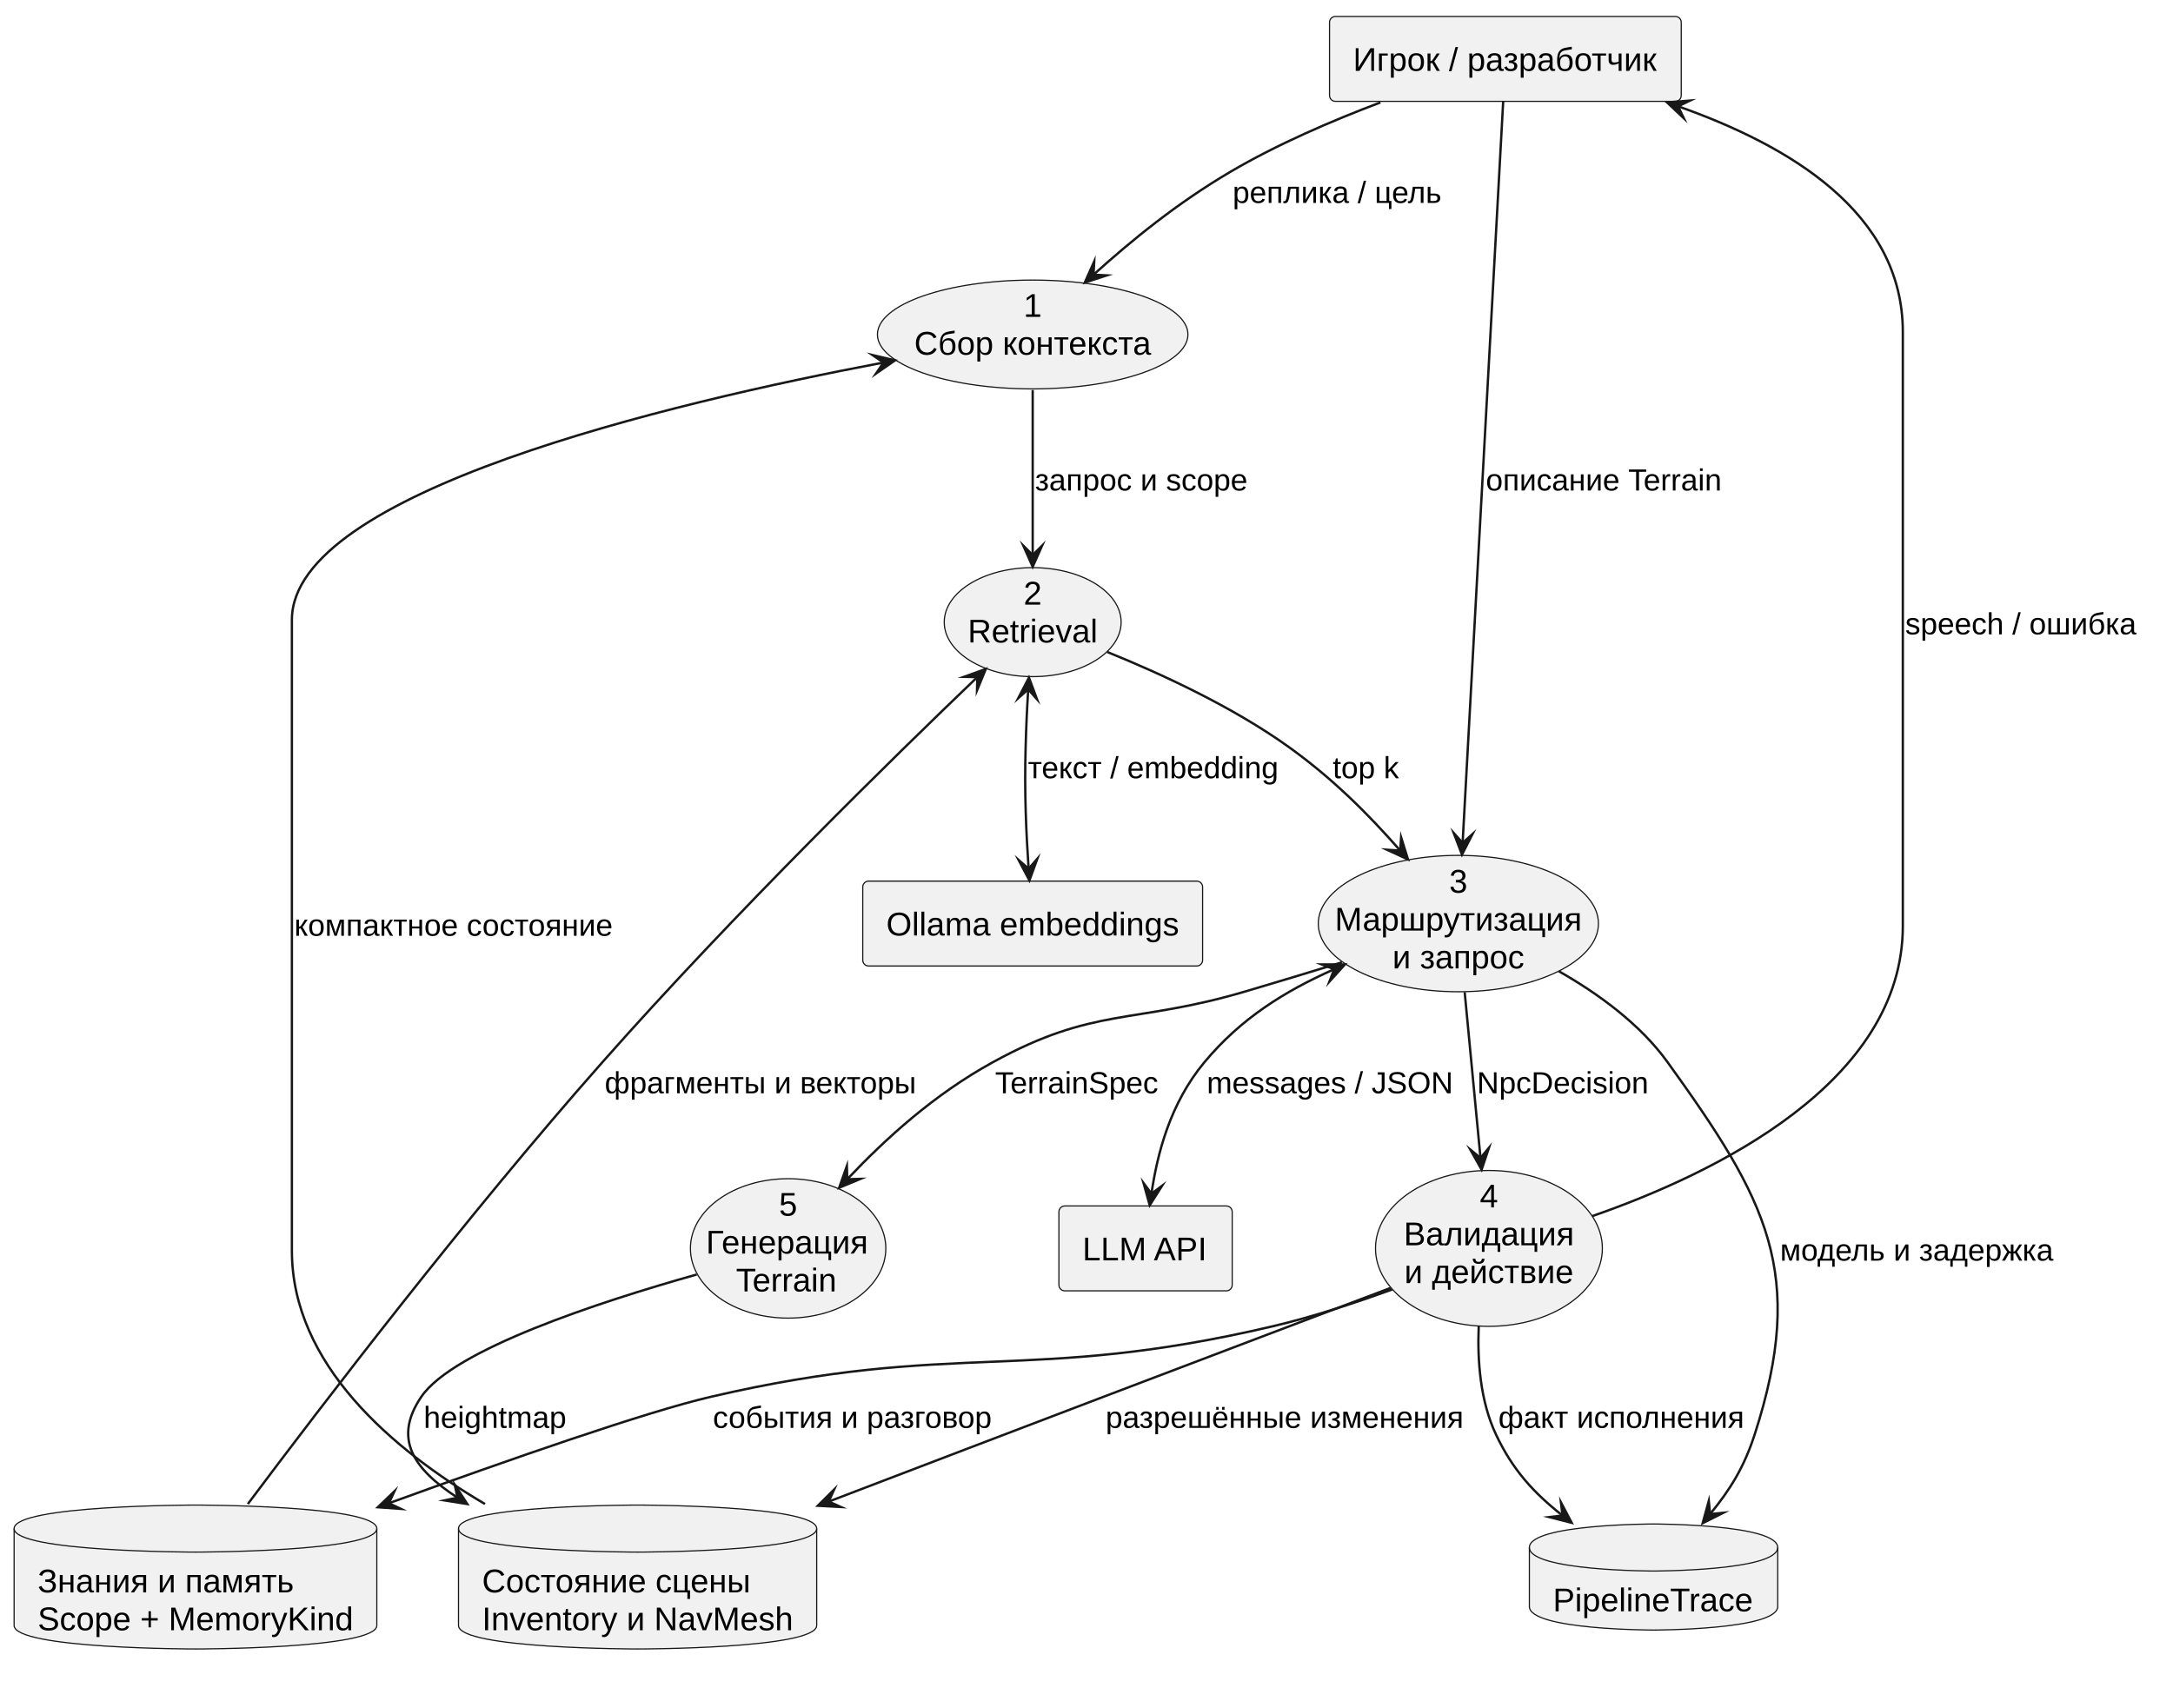
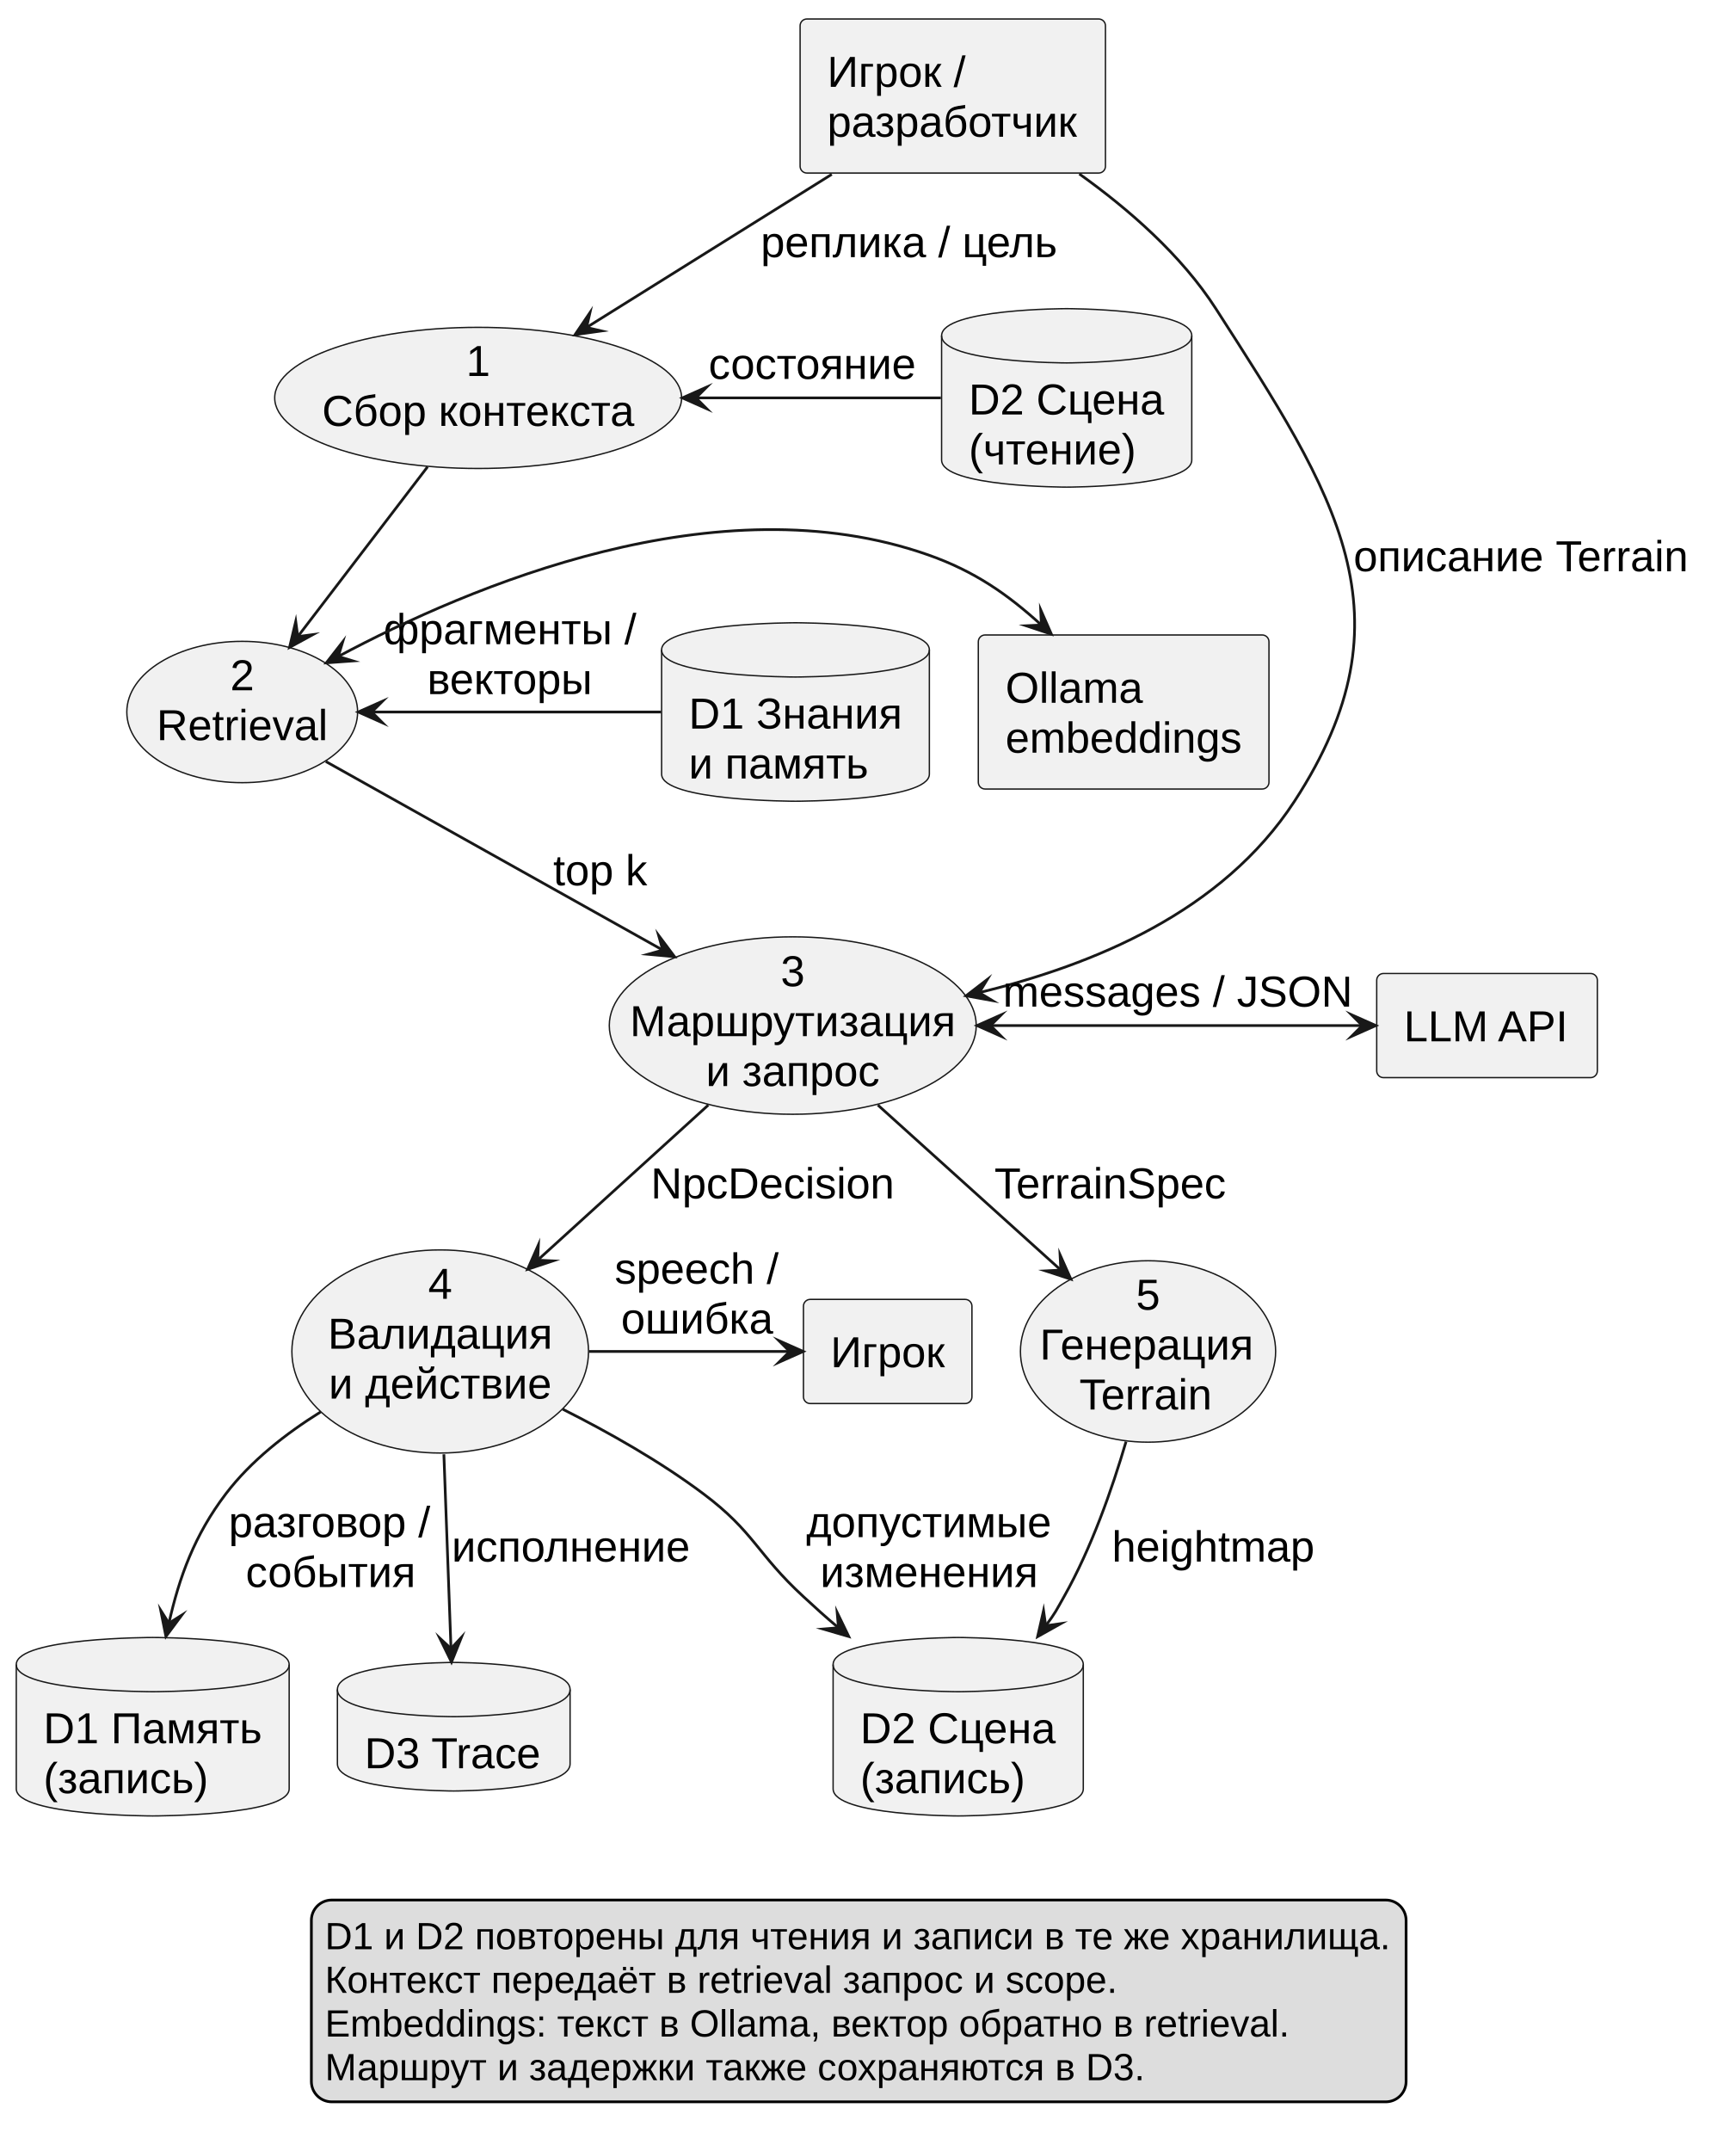
- <svg xmlns="http://www.w3.org/2000/svg" version="1.1" data-diagram-type="DESCRIPTION" style="width:924px;height:726px;background:#FFFFFF;" width="924px" height="726px" viewBox="0 0 924 726" zoomAndPan="magnify" preserveAspectRatio="none" contentStyleType="text/css">
+ <svg xmlns="http://www.w3.org/2000/svg" version="1.1" data-diagram-type="DESCRIPTION" style="width:640px;height:793px;background:#FFFFFF;" width="640px" height="793px" viewBox="0 0 640 793" zoomAndPan="magnify" preserveAspectRatio="none" contentStyleType="text/css">
  <defs />
  <g font-family="sans-serif" lengthAdjust="spacing">
-     <g class="entity" data-qualified-name="User" id="ent0001" data-source-line="4">
-       <rect x="565.34" y="7" width="149.555" height="36.099" fill="#F1F1F1" style="stroke:#181818;stroke-width:0.5;" rx="2.5" ry="2.5" />
-       <text x="575.34" y="30.132" fill="#000" font-size="14" textLength="129.555" font-family="Arial">Игрок / разработчик</text>
+     <g class="entity" data-qualified-name="User" id="ent0001" data-source-line="7">
+       <rect x="295.02" y="7" width="112.594" height="56.797" fill="#F1F1F1" style="stroke:#181818;stroke-width:0.5;" rx="2.5" ry="2.5" />
+       <text x="305.02" y="32.008" fill="#000" font-size="16" textLength="51.023" font-family="Arial">Игрок /</text>
+       <text x="305.02" y="50.406" fill="#000" font-size="16" textLength="92.594" font-family="Arial">разработчик</text>
    </g>
-     <g class="entity" data-qualified-name="LLM" id="ent0002" data-source-line="5">
-       <rect x="450.27" y="512.79" width="73.689" height="36.099" fill="#F1F1F1" style="stroke:#181818;stroke-width:0.5;" rx="2.5" ry="2.5" />
-       <text x="460.27" y="535.922" fill="#000" font-size="14" textLength="53.689" font-family="Arial">LLM API</text>
+     <g class="entity" data-qualified-name="Embed" id="ent0002" data-source-line="8">
+       <rect x="360.73" y="234.09" width="107.172" height="56.797" fill="#F1F1F1" style="stroke:#181818;stroke-width:0.5;" rx="2.5" ry="2.5" />
+       <text x="370.73" y="259.098" fill="#000" font-size="16" textLength="50.68" font-family="Arial">Ollama</text>
+       <text x="370.73" y="277.496" fill="#000" font-size="16" textLength="87.172" font-family="Arial">embeddings</text>
    </g>
-     <g class="entity" data-qualified-name="Embed" id="ent0003" data-source-line="6">
-       <rect x="366.86" y="374.66" width="144.51" height="36.099" fill="#F1F1F1" style="stroke:#181818;stroke-width:0.5;" rx="2.5" ry="2.5" />
-       <text x="376.86" y="397.792" fill="#000" font-size="14" textLength="124.51" font-family="Arial">Ollama embeddings</text>
+     <g class="entity" data-qualified-name="LLM" id="ent0003" data-source-line="9">
+       <rect x="507.63" y="358.89" width="81.359" height="38.398" fill="#F1F1F1" style="stroke:#181818;stroke-width:0.5;" rx="2.5" ry="2.5" />
+       <text x="517.63" y="383.898" fill="#000" font-size="16" textLength="61.359" font-family="Arial">LLM API</text>
    </g>
-     <g class="entity" data-qualified-name="Context" id="ent0004" data-source-line="7">
-       <ellipse cx="439.117" cy="142.228" rx="66.017" ry="23.138" fill="#F1F1F1" style="stroke:#181818;stroke-width:0.5;" />
-       <text x="435.224" y="134.727" fill="#000" font-size="14" font-family="Arial">1</text>
-       <text x="388.74" y="150.826" fill="#000" font-size="14" textLength="100.755" font-family="Arial">Сбор контекста</text>
+     <g class="entity" data-qualified-name="UserOut" id="ent0004" data-source-line="10">
+       <rect x="296.25" y="479.04" width="62.133" height="38.398" fill="#F1F1F1" style="stroke:#181818;stroke-width:0.5;" rx="2.5" ry="2.5" />
+       <text x="306.25" y="504.048" fill="#000" font-size="16" textLength="42.133" font-family="Arial">Игрок</text>
    </g>
-     <g class="entity" data-qualified-name="Retrieval" id="ent0005" data-source-line="8">
-       <ellipse cx="439.118" cy="264.541" rx="37.608" ry="23.171" fill="#F1F1F1" style="stroke:#181818;stroke-width:0.5;" />
-       <text x="435.225" y="257.097" fill="#000" font-size="14" font-family="Arial">2</text>
-       <text x="411.498" y="273.195" fill="#000" font-size="14" textLength="55.241" font-family="Arial">Retrieval</text>
+     <g class="entity" data-qualified-name="Context" id="ent0005" data-source-line="11">
+       <ellipse cx="176.309" cy="146.695" rx="75.019" ry="26.015" fill="#F1F1F1" style="stroke:#181818;stroke-width:0.5;" />
+       <text x="171.86" y="138.622" fill="#000" font-size="16" font-family="Arial">1</text>
+       <text x="118.735" y="157.021" fill="#000" font-size="16" textLength="115.148" font-family="Arial">Сбор контекста</text>
    </g>
-     <g class="entity" data-qualified-name="Route" id="ent0006" data-source-line="9">
-       <ellipse cx="620.121" cy="392.714" rx="59.571" ry="28.994" fill="#F1F1F1" style="stroke:#181818;stroke-width:0.5;" />
-       <text x="616.228" y="379.594" fill="#000" font-size="14" font-family="Arial">3</text>
-       <text x="567.567" y="395.692" fill="#000" font-size="14" textLength="105.109" font-family="Arial">Маршрутизация</text>
-       <text x="592.087" y="411.791" fill="#000" font-size="14" textLength="56.068" font-family="Arial">и запрос</text>
+     <g class="entity" data-qualified-name="Retrieval" id="ent0006" data-source-line="12">
+       <ellipse cx="89.312" cy="262.493" rx="42.552" ry="26.053" fill="#F1F1F1" style="stroke:#181818;stroke-width:0.5;" />
+       <text x="84.863" y="254.485" fill="#000" font-size="16" font-family="Arial">2</text>
+       <text x="57.746" y="272.883" fill="#000" font-size="16" textLength="63.133" font-family="Arial">Retrieval</text>
    </g>
-     <g class="entity" data-qualified-name="Validate" id="ent0007" data-source-line="10">
-       <ellipse cx="633.122" cy="530.836" rx="48.232" ry="33.136" fill="#F1F1F1" style="stroke:#181818;stroke-width:0.5;" />
-       <text x="629.229" y="513.41" fill="#000" font-size="14" font-family="Arial">4</text>
-       <text x="596.878" y="529.509" fill="#000" font-size="14" textLength="72.488" font-family="Arial">Валидация</text>
-       <text x="597.152" y="545.608" fill="#000" font-size="14" textLength="71.941" font-family="Arial">и действие</text>
+     <g class="entity" data-qualified-name="Route" id="ent0007" data-source-line="13">
+       <ellipse cx="292.313" cy="378.087" rx="67.653" ry="32.707" fill="#F1F1F1" style="stroke:#181818;stroke-width:0.5;" />
+       <text x="287.864" y="363.593" fill="#000" font-size="16" font-family="Arial">3</text>
+       <text x="232.251" y="381.991" fill="#000" font-size="16" textLength="120.125" font-family="Arial">Маршрутизация</text>
+       <text x="260.274" y="400.39" fill="#000" font-size="16" textLength="64.078" font-family="Arial">и запрос</text>
    </g>
-     <g class="entity" data-qualified-name="Terrain" id="ent0008" data-source-line="11">
-       <ellipse cx="335.125" cy="530.841" rx="41.545" ry="29.641" fill="#F1F1F1" style="stroke:#181818;stroke-width:0.5;" />
-       <text x="331.232" y="516.935" fill="#000" font-size="14" font-family="Arial">5</text>
-       <text x="300.186" y="533.033" fill="#000" font-size="14" textLength="69.877" font-family="Arial">Генерация</text>
-       <text x="312.952" y="549.132" fill="#000" font-size="14" textLength="44.345" font-family="Arial">Terrain</text>
+     <g class="entity" data-qualified-name="Validate" id="ent0008" data-source-line="14">
+       <ellipse cx="162.314" cy="498.242" rx="54.694" ry="37.442" fill="#F1F1F1" style="stroke:#181818;stroke-width:0.5;" />
+       <text x="157.865" y="478.826" fill="#000" font-size="16" font-family="Arial">4</text>
+       <text x="120.892" y="497.225" fill="#000" font-size="16" textLength="82.844" font-family="Arial">Валидация</text>
+       <text x="121.205" y="515.623" fill="#000" font-size="16" textLength="82.219" font-family="Arial">и действие</text>
    </g>
-     <g class="entity" data-qualified-name="Knowledge" id="ent0009" data-source-line="12">
-       <path d="M6,649.97 C6,639.97 83.115,639.97 83.115,639.97 C83.115,639.97 160.23,639.97 160.23,649.97 L160.23,691.167 C160.23,701.167 83.115,701.167 83.115,701.167 C83.115,701.167 6,701.167 6,691.167 L6,649.97" style="stroke:#181818;stroke-width:0.5;" fill="#F1F1F1" />
-       <path d="M6,649.97 C6,659.97 83.115,659.97 83.115,659.97 C83.115,659.97 160.23,659.97 160.23,649.97" style="stroke:#181818;stroke-width:0.5;" fill="none" />
-       <text x="16" y="677.102" fill="#000" font-size="14" textLength="108.985" font-family="Arial">Знания и память</text>
-       <text x="16" y="693.2" fill="#000" font-size="14" textLength="134.23" font-family="Arial">Scope + MemoryKind</text>
+     <g class="entity" data-qualified-name="Terrain" id="ent0009" data-source-line="15">
+       <ellipse cx="423.311" cy="498.236" rx="47.051" ry="33.446" fill="#F1F1F1" style="stroke:#181818;stroke-width:0.5;" />
+       <text x="418.862" y="482.844" fill="#000" font-size="16" font-family="Arial">5</text>
+       <text x="383.382" y="501.243" fill="#000" font-size="16" textLength="79.859" font-family="Arial">Генерация</text>
+       <text x="397.971" y="519.641" fill="#000" font-size="16" textLength="50.68" font-family="Arial">Terrain</text>
    </g>
-     <g class="entity" data-qualified-name="World" id="ent0010" data-source-line="13">
-       <path d="M194.96,649.97 C194.96,639.97 271.118,639.97 271.118,639.97 C271.118,639.97 347.276,639.97 347.276,649.97 L347.276,691.167 C347.276,701.167 271.118,701.167 271.118,701.167 C271.118,701.167 194.96,701.167 194.96,691.167 L194.96,649.97" style="stroke:#181818;stroke-width:0.5;" fill="#F1F1F1" />
-       <path d="M194.96,649.97 C194.96,659.97 271.118,659.97 271.118,659.97 C271.118,659.97 347.276,659.97 347.276,649.97" style="stroke:#181818;stroke-width:0.5;" fill="none" />
-       <text x="204.96" y="677.102" fill="#000" font-size="14" textLength="114.502" font-family="Arial">Состояние сцены</text>
-       <text x="204.96" y="693.2" fill="#000" font-size="14" textLength="132.316" font-family="Arial">Inventory и NavMesh</text>
+     <g class="entity" data-qualified-name="Knowledge" id="ent0010" data-source-line="16">
+       <path d="M243.95,239.59 C243.95,229.59 293.317,229.59 293.317,229.59 C293.317,229.59 342.684,229.59 342.684,239.59 L342.684,285.387 C342.684,295.387 293.317,295.387 293.317,295.387 C293.317,295.387 243.95,295.387 243.95,285.387 L243.95,239.59" style="stroke:#181818;stroke-width:0.5;" fill="#F1F1F1" />
+       <path d="M243.95,239.59 C243.95,249.59 293.317,249.59 293.317,249.59 C293.317,249.59 342.684,249.59 342.684,239.59" style="stroke:#181818;stroke-width:0.5;" fill="none" />
+       <text x="253.95" y="268.598" fill="#000" font-size="16" textLength="78.734" font-family="Arial">D1 Знания</text>
+       <text x="253.95" y="286.996" fill="#000" font-size="16" textLength="66.273" font-family="Arial">и память</text>
    </g>
-     <g class="entity" data-qualified-name="Trace" id="ent0011" data-source-line="14">
-       <path d="M650.32,658.02 C650.32,648.02 703.12,648.02 703.12,648.02 C703.12,648.02 755.92,648.02 755.92,658.02 L755.92,683.119 C755.92,693.119 703.12,693.119 703.12,693.119 C703.12,693.119 650.32,693.119 650.32,683.119 L650.32,658.02" style="stroke:#181818;stroke-width:0.5;" fill="#F1F1F1" />
-       <path d="M650.32,658.02 C650.32,668.02 703.12,668.02 703.12,668.02 C703.12,668.02 755.92,668.02 755.92,658.02" style="stroke:#181818;stroke-width:0.5;" fill="none" />
-       <text x="660.32" y="685.152" fill="#000" font-size="14" textLength="85.6" font-family="Arial">PipelineTrace</text>
+     <g class="entity" data-qualified-name="WorldIn" id="ent0011" data-source-line="17">
+       <path d="M347.19,123.79 C347.19,113.79 393.315,113.79 393.315,113.79 C393.315,113.79 439.44,113.79 439.44,123.79 L439.44,169.587 C439.44,179.587 393.315,179.587 393.315,179.587 C393.315,179.587 347.19,179.587 347.19,169.587 L347.19,123.79" style="stroke:#181818;stroke-width:0.5;" fill="#F1F1F1" />
+       <path d="M347.19,123.79 C347.19,133.79 393.315,133.79 393.315,133.79 C393.315,133.79 439.44,133.79 439.44,123.79" style="stroke:#181818;stroke-width:0.5;" fill="none" />
+       <text x="357.19" y="152.798" fill="#000" font-size="16" textLength="72.25" font-family="Arial">D2 Сцена</text>
+       <text x="357.19" y="171.196" fill="#000" font-size="16" textLength="61.891" font-family="Arial">(чтение)</text>
    </g>
-     <g class="link" data-entity-1="ent0001" data-entity-2="ent0004" id="lnk12" data-source-line="15" data-link-type="dependency">
-       <path d="M586.99,43.56 C566.39,51.33 543.02,61.38 523.12,73.09 C500.46,86.43 481.174,102.213 464.984,116.803" style="stroke:#181818;stroke-width:1;" fill="none" id="User-to-Context" />
-       <polygon points="461.27,120.15,470.634,117.096,464.984,116.803,465.278,111.154,461.27,120.15" fill="#181818" style="stroke:#181818;stroke-width:1;stroke-linejoin:miter;stroke-miterlimit:10;" />
-       <text x="524.12" y="86.284" fill="#000" font-size="13" textLength="89.134" font-family="Arial">реплика / цель</text>
+     <g class="entity" data-qualified-name="WorldOut" id="ent0012" data-source-line="18">
+       <path d="M307.19,613.68 C307.19,603.68 353.315,603.68 353.315,603.68 C353.315,603.68 399.44,603.68 399.44,613.68 L399.44,659.477 C399.44,669.477 353.315,669.477 353.315,669.477 C353.315,669.477 307.19,669.477 307.19,659.477 L307.19,613.68" style="stroke:#181818;stroke-width:0.5;" fill="#F1F1F1" />
+       <path d="M307.19,613.68 C307.19,623.68 353.315,623.68 353.315,623.68 C353.315,623.68 399.44,623.68 399.44,613.68" style="stroke:#181818;stroke-width:0.5;" fill="none" />
+       <text x="317.19" y="642.688" fill="#000" font-size="16" textLength="72.25" font-family="Arial">D2 Сцена</text>
+       <text x="317.19" y="661.086" fill="#000" font-size="16" textLength="60.828" font-family="Arial">(запись)</text>
    </g>
-     <g class="link" data-entity-1="ent0001" data-entity-2="ent0006" id="lnk13" data-source-line="16" data-link-type="dependency">
-       <path d="M639.18,43.19 C636,101.29 625.893,286.127 621.933,358.417" style="stroke:#181818;stroke-width:1;" fill="none" id="User-to-Route" />
-       <polygon points="621.66,363.41,626.146,354.642,621.933,358.417,618.158,354.205,621.66,363.41" fill="#181818" style="stroke:#181818;stroke-width:1;stroke-linejoin:miter;stroke-miterlimit:10;" />
-       <text x="631.81" y="208.564" fill="#000" font-size="13" textLength="101.721" font-family="Arial">описание Terrain</text>
+     <g class="entity" data-qualified-name="MemoryOut" id="ent0013" data-source-line="19">
+       <path d="M6,613.68 C6,603.68 56.313,603.68 56.313,603.68 C56.313,603.68 106.625,603.68 106.625,613.68 L106.625,659.477 C106.625,669.477 56.313,669.477 56.313,669.477 C56.313,669.477 6,669.477 6,659.477 L6,613.68" style="stroke:#181818;stroke-width:0.5;" fill="#F1F1F1" />
+       <path d="M6,613.68 C6,623.68 56.313,623.68 56.313,623.68 C56.313,623.68 106.625,623.68 106.625,613.68" style="stroke:#181818;stroke-width:0.5;" fill="none" />
+       <text x="16" y="642.688" fill="#000" font-size="16" textLength="80.625" font-family="Arial">D1 Память</text>
+       <text x="16" y="661.086" fill="#000" font-size="16" textLength="60.828" font-family="Arial">(запись)</text>
    </g>
-     <g class="link" data-entity-1="ent0010" data-entity-2="ent0004" id="lnk14" data-source-line="17" data-link-type="dependency">
-       <path d="M206.21,639.52 C166.83,616.35 124.12,580.1 124.12,531.84 C124.12,263.54 124.12,263.54 124.12,263.54 C124.12,209.25 284.597,171.4 375.687,154.16" style="stroke:#181818;stroke-width:1;" fill="none" id="World-to-Context" />
-       <polygon points="380.6,153.23,371.013,150.973,375.687,154.16,372.501,158.834,380.6,153.23" fill="#181818" style="stroke:#181818;stroke-width:1;stroke-linejoin:miter;stroke-miterlimit:10;" />
-       <text x="125.12" y="397.904" fill="#000" font-size="13" textLength="135.142" font-family="Arial">компактное состояние</text>
+     <g class="entity" data-qualified-name="Trace" id="ent0014" data-source-line="20">
+       <path d="M124.41,622.88 C124.41,612.88 167.308,612.88 167.308,612.88 C167.308,612.88 210.207,612.88 210.207,622.88 L210.207,650.278 C210.207,660.278 167.308,660.278 167.308,660.278 C167.308,660.278 124.41,660.278 124.41,650.278 L124.41,622.88" style="stroke:#181818;stroke-width:0.5;" fill="#F1F1F1" />
+       <path d="M124.41,622.88 C124.41,632.88 167.308,632.88 167.308,632.88 C167.308,632.88 210.207,632.88 210.207,622.88" style="stroke:#181818;stroke-width:0.5;" fill="none" />
+       <text x="134.41" y="651.888" fill="#000" font-size="16" textLength="65.797" font-family="Arial">D3 Trace</text>
    </g>
-     <g class="link" data-entity-1="ent0004" data-entity-2="ent0005" id="lnk15" data-source-line="18" data-link-type="dependency">
-       <path d="M439.12,165.86 C439.12,187.37 439.12,214.54 439.12,236.01" style="stroke:#181818;stroke-width:1;" fill="none" id="Context-to-Retrieval" />
-       <polygon points="439.12,241.01,443.12,232.01,439.12,236.01,435.12,232.01,439.12,241.01" fill="#181818" style="stroke:#181818;stroke-width:1;stroke-linejoin:miter;stroke-miterlimit:10;" />
-       <text x="440.12" y="208.564" fill="#000" font-size="13" textLength="90.365" font-family="Arial">запрос и scope</text>
+     <g class="link" data-entity-1="ent0001" data-entity-2="ent0005" id="lnk15" data-source-line="21" data-link-type="dependency">
+       <path d="M306.7,64.26 C277.33,82.6 243.641,103.642 216.271,120.732" style="stroke:#181818;stroke-width:1;" fill="none" id="User-to-Context" />
+       <polygon points="212.03,123.38,221.783,122.006,216.271,120.732,217.545,115.22,212.03,123.38" fill="#181818" style="stroke:#181818;stroke-width:1;stroke-linejoin:miter;stroke-miterlimit:10;" />
+       <text x="280.49" y="94.798" fill="#000" font-size="16" textLength="109.703" font-family="Arial">реплика / цель</text>
    </g>
-     <g class="link" data-entity-1="ent0009" data-entity-2="ent0005" id="lnk16" data-source-line="19" data-link-type="dependency">
-       <path d="M105.38,639.52 C137.43,596.73 199.01,516.29 256.12,451.7 C312.55,387.87 381.179,320.848 415.569,287.918" style="stroke:#181818;stroke-width:1;" fill="none" id="Knowledge-to-Retrieval" />
-       <polygon points="419.18,284.46,409.913,287.795,415.569,287.918,415.446,293.574,419.18,284.46" fill="#181818" style="stroke:#181818;stroke-width:1;stroke-linejoin:miter;stroke-miterlimit:10;" />
-       <text x="257.12" y="464.894" fill="#000" font-size="13" textLength="132.609" font-family="Arial">фрагменты и векторы</text>
+     <g class="link" data-entity-1="ent0001" data-entity-2="ent0007" id="lnk16" data-source-line="22" data-link-type="dependency">
+       <path d="M397.97,64.11 C416.14,77.08 435.61,94.04 448.31,113.79 C492.51,182.54 521.93,226.91 477.31,295.39 C450.67,336.28 403.278,355.668 361.078,365.938" style="stroke:#181818;stroke-width:1;" fill="none" id="User-to-Route" />
+       <polygon points="356.22,367.12,365.911,368.878,361.078,365.938,364.019,361.105,356.22,367.12" fill="#181818" style="stroke:#181818;stroke-width:1;stroke-linejoin:miter;stroke-miterlimit:10;" />
+       <text x="499.08" y="210.598" fill="#000" font-size="16" textLength="125.195" font-family="Arial">описание Terrain</text>
    </g>
-     <g class="link" data-entity-1="ent0005" data-entity-2="ent0003" id="lnk17" data-source-line="20" data-link-type="dependency">
-       <path d="M437.22,293.12 C436.65,302.29 436.39,308.01 436.12,317.71 C435.56,337.12 436.357,354.382 437.387,369.382" style="stroke:#181818;stroke-width:1;" fill="none" id="Retrieval-Embed" />
-       <polygon points="437.53,288.13,432.979,296.865,437.22,293.12,440.964,297.361,437.53,288.13" fill="#181818" style="stroke:#181818;stroke-width:1;stroke-linejoin:miter;stroke-miterlimit:10;" />
-       <polygon points="437.73,374.37,441.104,365.117,437.387,369.382,433.123,365.665,437.73,374.37" fill="#181818" style="stroke:#181818;stroke-width:1;stroke-linejoin:miter;stroke-miterlimit:10;" />
-       <text x="437.12" y="330.904" fill="#000" font-size="13" textLength="106.488" font-family="Arial">текст / embedding</text>
+     <g class="link" data-entity-1="ent0005" data-entity-2="ent0011" id="lnk18" data-source-line="23" data-link-type="dependency">
+       <path d="M256.6,146.69 C288.3,146.69 319.2,146.69 346.93,146.69" style="stroke:#181818;stroke-width:1;" fill="none" id="Context-backto-WorldIn" />
+       <polygon points="251.6,146.69,260.6,150.69,256.6,146.69,260.6,142.69,251.6,146.69" fill="#181818" style="stroke:#181818;stroke-width:1;stroke-linejoin:miter;stroke-miterlimit:10;" />
+       <text x="261.26" y="139.698" fill="#000" font-size="16" textLength="76.461" font-family="Arial">состояние</text>
    </g>
-     <g class="link" data-entity-1="ent0005" data-entity-2="ent0006" id="lnk18" data-source-line="21" data-link-type="dependency">
-       <path d="M470.79,277.22 C493.46,286.39 524.09,300.46 548.12,317.71 C567.04,331.3 582.013,346.411 595.413,361.691" style="stroke:#181818;stroke-width:1;" fill="none" id="Retrieval-to-Route" />
-       <polygon points="598.71,365.45,595.783,356.046,595.413,361.691,589.769,361.321,598.71,365.45" fill="#181818" style="stroke:#181818;stroke-width:1;stroke-linejoin:miter;stroke-miterlimit:10;" />
-       <text x="566.68" y="330.904" fill="#000" font-size="13" textLength="28.184" font-family="Arial">top k</text>
+     <g class="link" data-entity-1="ent0005" data-entity-2="ent0006" id="lnk19" data-source-line="24" data-link-type="dependency">
+       <path d="M157.65,172.1 C142.57,191.83 124.536,215.407 109.796,234.697" style="stroke:#181818;stroke-width:1;" fill="none" id="Context-to-Retrieval" />
+       <polygon points="106.76,238.67,115.403,233.947,109.796,234.697,109.046,229.09,106.76,238.67" fill="#181818" style="stroke:#181818;stroke-width:1;stroke-linejoin:miter;stroke-miterlimit:10;" />
    </g>
-     <g class="link" data-entity-1="ent0006" data-entity-2="ent0002" id="lnk19" data-source-line="22" data-link-type="dependency">
-       <path d="M567.32,412.128 C546.38,421.418 527.7,432.97 512.12,451.7 C497.54,469.22 492.153,490.414 489.613,507.554" style="stroke:#181818;stroke-width:1;" fill="none" id="Route-LLM" />
-       <polygon points="571.89,410.1,562.041,410.093,567.32,412.128,565.285,417.406,571.89,410.1" fill="#181818" style="stroke:#181818;stroke-width:1;stroke-linejoin:miter;stroke-miterlimit:10;" />
-       <polygon points="488.88,512.5,494.156,504.184,489.613,507.554,486.243,503.011,488.88,512.5" fill="#181818" style="stroke:#181818;stroke-width:1;stroke-linejoin:miter;stroke-miterlimit:10;" />
-       <text x="513.12" y="464.894" fill="#000" font-size="13" textLength="104.755" font-family="Arial">messages / JSON</text>
+     <g class="link" data-entity-1="ent0010" data-entity-2="ent0006" id="lnk20" data-source-line="25" data-link-type="dependency">
+       <path d="M243.78,262.49 C209.62,262.49 169.67,262.49 137.08,262.49" style="stroke:#181818;stroke-width:1;" fill="none" id="Knowledge-to-Retrieval" />
+       <polygon points="132.08,262.49,141.08,266.49,137.08,262.49,141.08,258.49,132.08,262.49" fill="#181818" style="stroke:#181818;stroke-width:1;stroke-linejoin:miter;stroke-miterlimit:10;" />
+       <text x="141.41" y="237.498" fill="#000" font-size="16" textLength="93.25" font-family="Arial">фрагменты /</text>
+       <text x="157.523" y="255.896" fill="#000" font-size="16" textLength="61.023" font-family="Arial">векторы</text>
    </g>
-     <g class="link" data-entity-1="ent0006" data-entity-2="ent0007" id="lnk20" data-source-line="23" data-link-type="dependency">
-       <path d="M622.81,421.91 C624.91,443.87 627.346,469.403 629.536,492.383" style="stroke:#181818;stroke-width:1;" fill="none" id="Route-to-Validate" />
-       <polygon points="630.01,497.36,633.138,488.021,629.536,492.383,625.174,488.78,630.01,497.36" fill="#181818" style="stroke:#181818;stroke-width:1;stroke-linejoin:miter;stroke-miterlimit:10;" />
-       <text x="628.01" y="464.894" fill="#000" font-size="13" textLength="72.973" font-family="Arial">NpcDecision</text>
+     <g class="link" data-entity-1="ent0006" data-entity-2="ent0002" id="lnk21" data-source-line="26" data-link-type="dependency">
+       <path d="M124.731,242.015 C173.081,216.195 264.54,177.2 342.31,204.59 C359.26,210.56 371.464,219.022 383.984,230.432" style="stroke:#181818;stroke-width:1;" fill="none" id="Retrieval-Embed" />
+       <polygon points="120.32,244.37,130.143,243.659,124.731,242.015,126.375,236.602,120.32,244.37" fill="#181818" style="stroke:#181818;stroke-width:1;stroke-linejoin:miter;stroke-miterlimit:10;" />
+       <polygon points="387.68,233.8,383.722,224.781,383.984,230.432,378.334,230.694,387.68,233.8" fill="#181818" style="stroke:#181818;stroke-width:1;stroke-linejoin:miter;stroke-miterlimit:10;" />
    </g>
-     <g class="link" data-entity-1="ent0007" data-entity-2="ent0010" id="lnk21" data-source-line="24" data-link-type="dependency">
-       <path d="M591.31,547.64 C558.16,560.18 510.66,578.17 469.12,593.97 C429.05,609.21 389.111,624.455 352.401,638.485" style="stroke:#181818;stroke-width:1;" fill="none" id="Validate-to-World" />
-       <polygon points="347.73,640.27,357.565,640.793,352.401,638.485,354.709,633.321,347.73,640.27" fill="#181818" style="stroke:#181818;stroke-width:1;stroke-linejoin:miter;stroke-miterlimit:10;" />
-       <text x="470.12" y="607.164" fill="#000" font-size="13" textLength="152.363" font-family="Arial">разрешённые изменения</text>
+     <g class="link" data-entity-1="ent0006" data-entity-2="ent0007" id="lnk22" data-source-line="27" data-link-type="dependency">
+       <path d="M120.14,280.74 C154.42,299.92 205.667,328.608 244.377,350.268" style="stroke:#181818;stroke-width:1;" fill="none" id="Retrieval-to-Route" />
+       <polygon points="248.74,352.71,242.839,344.825,244.377,350.268,238.933,351.806,248.74,352.71" fill="#181818" style="stroke:#181818;stroke-width:1;stroke-linejoin:miter;stroke-miterlimit:10;" />
+       <text x="203.97" y="326.398" fill="#000" font-size="16" textLength="34.688" font-family="Arial">top k</text>
    </g>
-     <g class="link" data-entity-1="ent0007" data-entity-2="ent0009" id="lnk22" data-source-line="25" data-link-type="dependency">
-       <path d="M591.99,548.29 C576.29,554.01 558.08,559.99 541.12,563.97 C436.89,588.43 406.39,569.71 302.12,593.97 C274.74,600.34 216.691,620.586 165.351,639.196" style="stroke:#181818;stroke-width:1;" fill="none" id="Validate-to-Knowledge" />
-       <polygon points="160.65,640.9,170.474,641.593,165.351,639.196,167.748,634.072,160.65,640.9" fill="#181818" style="stroke:#181818;stroke-width:1;stroke-linejoin:miter;stroke-miterlimit:10;" />
-       <text x="303.12" y="607.164" fill="#000" font-size="13" textLength="119.019" font-family="Arial">события и разговор</text>
+     <g class="link" data-entity-1="ent0007" data-entity-2="ent0003" id="lnk23" data-source-line="28" data-link-type="dependency">
+       <path d="M365.24,378.09 C412.05,378.09 462.72,378.09 502.31,378.09" style="stroke:#181818;stroke-width:1;" fill="none" id="Route-LLM" />
+       <polygon points="360.24,378.09,369.24,382.09,365.24,378.09,369.24,374.09,360.24,378.09" fill="#181818" style="stroke:#181818;stroke-width:1;stroke-linejoin:miter;stroke-miterlimit:10;" />
+       <polygon points="507.31,378.09,498.31,374.09,502.31,378.09,498.31,382.09,507.31,378.09" fill="#181818" style="stroke:#181818;stroke-width:1;stroke-linejoin:miter;stroke-miterlimit:10;" />
+       <text x="369.8" y="371.098" fill="#000" font-size="16" textLength="128.93" font-family="Arial">messages / JSON</text>
    </g>
-     <g class="link" data-entity-1="ent0007" data-entity-2="ent0001" id="lnk23" data-source-line="26" data-link-type="dependency">
-       <path d="M677.07,517.1 C729.2,498.98 809.12,460.34 809.12,393.71 C809.12,141.23 809.12,141.23 809.12,141.23 C809.12,90.1 760.355,61.714 713.565,45.204" style="stroke:#181818;stroke-width:1;" fill="none" id="Validate-to-User" />
-       <polygon points="708.85,43.54,716.006,50.307,713.565,45.204,718.668,42.763,708.85,43.54" fill="#181818" style="stroke:#181818;stroke-width:1;stroke-linejoin:miter;stroke-miterlimit:10;" />
-       <text x="810.12" y="269.734" fill="#000" font-size="13" textLength="98.04" font-family="Arial">speech / ошибка</text>
+     <g class="link" data-entity-1="ent0007" data-entity-2="ent0008" id="lnk24" data-source-line="29" data-link-type="dependency">
+       <path d="M261.17,407.39 C241.04,425.69 218.601,446.088 198.251,464.578" style="stroke:#181818;stroke-width:1;" fill="none" id="Route-to-Validate" />
+       <polygon points="194.55,467.94,203.901,464.848,198.251,464.578,198.521,458.927,194.55,467.94" fill="#181818" style="stroke:#181818;stroke-width:1;stroke-linejoin:miter;stroke-miterlimit:10;" />
+       <text x="239.96" y="441.808" fill="#000" font-size="16" textLength="89.813" font-family="Arial">NpcDecision</text>
    </g>
-     <g class="link" data-entity-1="ent0006" data-entity-2="ent0008" id="lnk24" data-source-line="27" data-link-type="dependency">
-       <path d="M570.59,409.19 C557.16,413.32 542.59,417.74 529.12,421.7 C481.73,435.63 465.4,427.91 422.12,451.7 C397.03,465.49 376.62,484.161 360.26,501.421" style="stroke:#181818;stroke-width:1;" fill="none" id="Route-to-Terrain" />
-       <polygon points="356.82,505.05,365.914,501.27,360.26,501.421,360.108,495.766,356.82,505.05" fill="#181818" style="stroke:#181818;stroke-width:1;stroke-linejoin:miter;stroke-miterlimit:10;" />
-       <text x="423.12" y="464.894" fill="#000" font-size="13" textLength="70.808" font-family="Arial">TerrainSpec</text>
+     <g class="link" data-entity-1="ent0007" data-entity-2="ent0009" id="lnk25" data-source-line="30" data-link-type="dependency">
+       <path d="M323.69,407.39 C345.34,426.92 370.178,449.31 391.158,468.24" style="stroke:#181818;stroke-width:1;" fill="none" id="Route-to-Terrain" />
+       <polygon points="394.87,471.59,390.868,462.591,391.158,468.24,385.508,468.531,394.87,471.59" fill="#181818" style="stroke:#181818;stroke-width:1;stroke-linejoin:miter;stroke-miterlimit:10;" />
+       <text x="366.66" y="441.808" fill="#000" font-size="16" textLength="87.148" font-family="Arial">TerrainSpec</text>
    </g>
-     <g class="link" data-entity-1="ent0008" data-entity-2="ent0010" id="lnk25" data-source-line="28" data-link-type="dependency">
-       <path d="M296.24,541.94 C254.63,553.64 192.74,573.89 179.12,593.97 C167.22,611.51 175.407,624.396 194.527,636.816" style="stroke:#181818;stroke-width:1;" fill="none" id="Terrain-to-World" />
-       <polygon points="198.72,639.54,193.352,631.283,194.527,636.816,188.994,637.992,198.72,639.54" fill="#181818" style="stroke:#181818;stroke-width:1;stroke-linejoin:miter;stroke-miterlimit:10;" />
-       <text x="180.12" y="607.164" fill="#000" font-size="13" textLength="60.709" font-family="Arial">heightmap</text>
+     <g class="link" data-entity-1="ent0008" data-entity-2="ent0012" id="lnk26" data-source-line="31" data-link-type="dependency">
+       <path d="M207.52,519.54 C224.47,528.07 243.45,538.79 259.31,550.68 C278.18,564.82 278.96,572.73 296.31,588.68 C301.59,593.54 303.474,595.289 309.154,600.099" style="stroke:#181818;stroke-width:1;" fill="none" id="Validate-to-WorldOut" />
+       <polygon points="312.97,603.33,308.687,594.461,309.154,600.099,303.517,600.566,312.97,603.33" fill="#181818" style="stroke:#181818;stroke-width:1;stroke-linejoin:miter;stroke-miterlimit:10;" />
+       <text x="297.31" y="566.688" fill="#000" font-size="16" textLength="90.563" font-family="Arial">допустимые</text>
+       <text x="302.419" y="585.086" fill="#000" font-size="16" textLength="80.344" font-family="Arial">изменения</text>
    </g>
-     <g class="link" data-entity-1="ent0007" data-entity-2="ent0011" id="lnk26" data-source-line="29" data-link-type="dependency">
-       <path d="M628.78,563.99 C628.17,578.65 629.45,595.86 636.12,609.97 C643.16,624.9 651.938,634.579 664.398,644.429" style="stroke:#181818;stroke-width:1;" fill="none" id="Validate-to-Trace" />
-       <polygon points="668.32,647.53,663.74,638.811,664.398,644.429,658.779,645.087,668.32,647.53" fill="#181818" style="stroke:#181818;stroke-width:1;stroke-linejoin:miter;stroke-miterlimit:10;" />
-       <text x="637.12" y="607.164" fill="#000" font-size="13" textLength="104.686" font-family="Arial">факт исполнения</text>
+     <g class="link" data-entity-1="ent0009" data-entity-2="ent0012" id="lnk27" data-source-line="32" data-link-type="dependency">
+       <path d="M415.2,531.48 C410.03,549.05 402.41,570.79 392.31,588.68 C389.5,593.66 389.137,594.628 385.587,599.368" style="stroke:#181818;stroke-width:1;" fill="none" id="Terrain-to-WorldOut" />
+       <polygon points="382.59,603.37,391.187,598.564,385.587,599.368,384.784,593.769,382.59,603.37" fill="#181818" style="stroke:#181818;stroke-width:1;stroke-linejoin:miter;stroke-miterlimit:10;" />
+       <text x="409.98" y="575.688" fill="#000" font-size="16" textLength="74.719" font-family="Arial">heightmap</text>
    </g>
-     <g class="link" data-entity-1="ent0006" data-entity-2="ent0011" id="lnk27" data-source-line="30" data-link-type="dependency">
-       <path d="M662.83,412.97 C679.49,422.45 697.37,435.38 709.12,451.7 C751.32,510.33 768.32,541.23 746.12,609.97 C741.64,623.81 735.799,633.283 727.169,643.813" style="stroke:#181818;stroke-width:1;" fill="none" id="Route-to-Trace" />
-       <polygon points="724,647.68,732.799,643.255,727.169,643.813,726.611,638.184,724,647.68" fill="#181818" style="stroke:#181818;stroke-width:1;stroke-linejoin:miter;stroke-miterlimit:10;" />
-       <text x="756.89" y="536.034" fill="#000" font-size="13" textLength="116.676" font-family="Arial">модель и задержка</text>
+     <g class="link" data-entity-1="ent0008" data-entity-2="ent0013" id="lnk28" data-source-line="33" data-link-type="dependency">
+       <path d="M118.23,520.52 C105.48,528.47 92.53,538.57 83.31,550.68 C71.69,565.94 66.098,581.462 62.278,598.432" style="stroke:#181818;stroke-width:1;" fill="none" id="Validate-to-MemoryOut" />
+       <polygon points="61.18,603.31,67.059,595.408,62.278,598.432,59.254,593.651,61.18,603.31" fill="#181818" style="stroke:#181818;stroke-width:1;stroke-linejoin:miter;stroke-miterlimit:10;" />
+       <text x="84.31" y="566.688" fill="#000" font-size="16" textLength="75.055" font-family="Arial">разговор /</text>
+       <text x="90.591" y="585.086" fill="#000" font-size="16" textLength="62.492" font-family="Arial">события</text>
+     </g>
+     <g class="link" data-entity-1="ent0008" data-entity-2="ent0004" id="lnk29" data-source-line="34" data-link-type="dependency">
+       <path d="M217.26,498.24 C243.5,498.24 268.96,498.24 291.17,498.24" style="stroke:#181818;stroke-width:1;" fill="none" id="Validate-to-UserOut" />
+       <polygon points="296.17,498.24,287.17,494.24,291.17,498.24,287.17,502.24,296.17,498.24" fill="#181818" style="stroke:#181818;stroke-width:1;stroke-linejoin:miter;stroke-miterlimit:10;" />
+       <text x="226.63" y="473.248" fill="#000" font-size="16" textLength="60.484" font-family="Arial">speech /</text>
+       <text x="229.005" y="491.646" fill="#000" font-size="16" textLength="55.734" font-family="Arial">ошибка</text>
+     </g>
+     <g class="link" data-entity-1="ent0008" data-entity-2="ent0014" id="lnk30" data-source-line="35" data-link-type="dependency">
+       <path d="M163.67,536.14 C164.56,560.58 165.526,586.883 166.296,607.773" style="stroke:#181818;stroke-width:1;" fill="none" id="Validate-to-Trace" />
+       <polygon points="166.48,612.77,170.146,603.629,166.296,607.773,162.151,603.923,166.48,612.77" fill="#181818" style="stroke:#181818;stroke-width:1;stroke-linejoin:miter;stroke-miterlimit:10;" />
+       <text x="166.55" y="575.688" fill="#000" font-size="16" textLength="88.242" font-family="Arial">исполнение</text>
+     </g>
+     <g class="legend" data-source-line="36">
+       <rect x="114.811" y="700.477" width="403.654" height="74.395" fill="#DDD" style="stroke:#000;stroke-width:1;" rx="7.5" ry="7.5" />
+       <text x="119.811" y="718.609" fill="#000" font-size="14" textLength="393.654" font-family="Arial">D1 и D2 повторены для чтения и записи в те же хранилища.</text>
+       <text x="119.811" y="734.707" fill="#000" font-size="14" textLength="292.496" font-family="Arial">Контекст передаёт в retrieval запрос и scope.</text>
+       <text x="119.811" y="750.806" fill="#000" font-size="14" textLength="356.111" font-family="Arial">Embeddings: текст в Ollama, вектор обратно в retrieval.</text>
+       <text x="119.811" y="766.905" fill="#000" font-size="14" textLength="302.941" font-family="Arial">Маршрут и задержки также сохраняются в D3.</text>
    </g>
  </g>
</svg>
